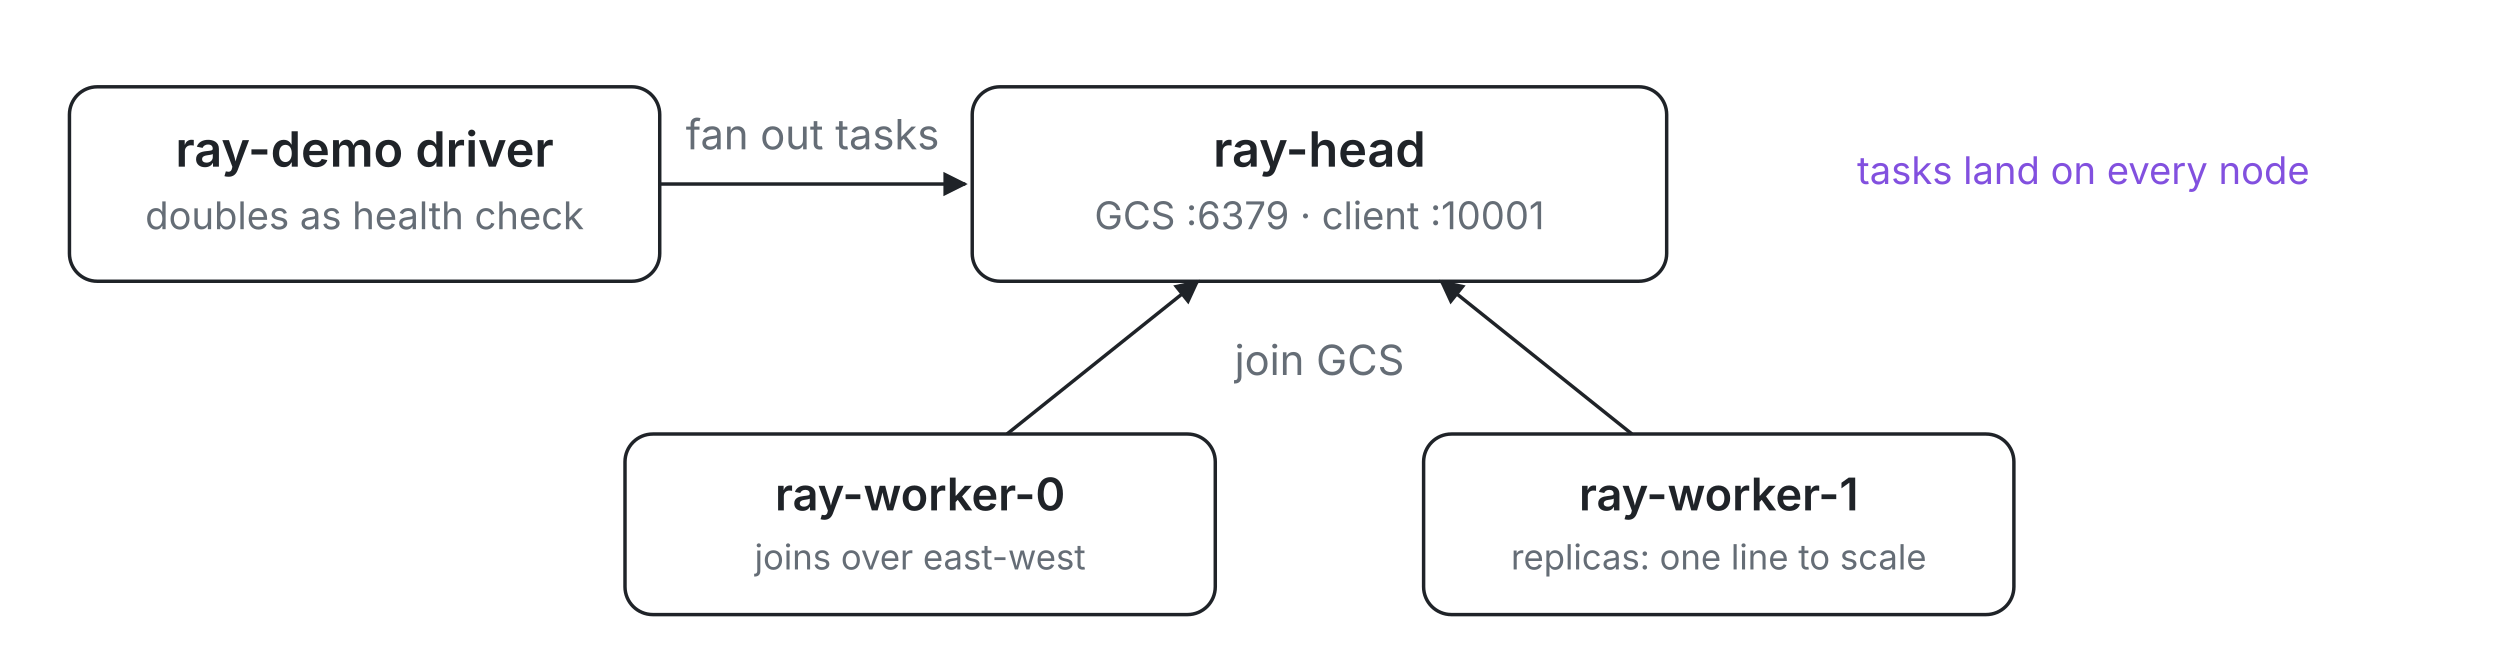
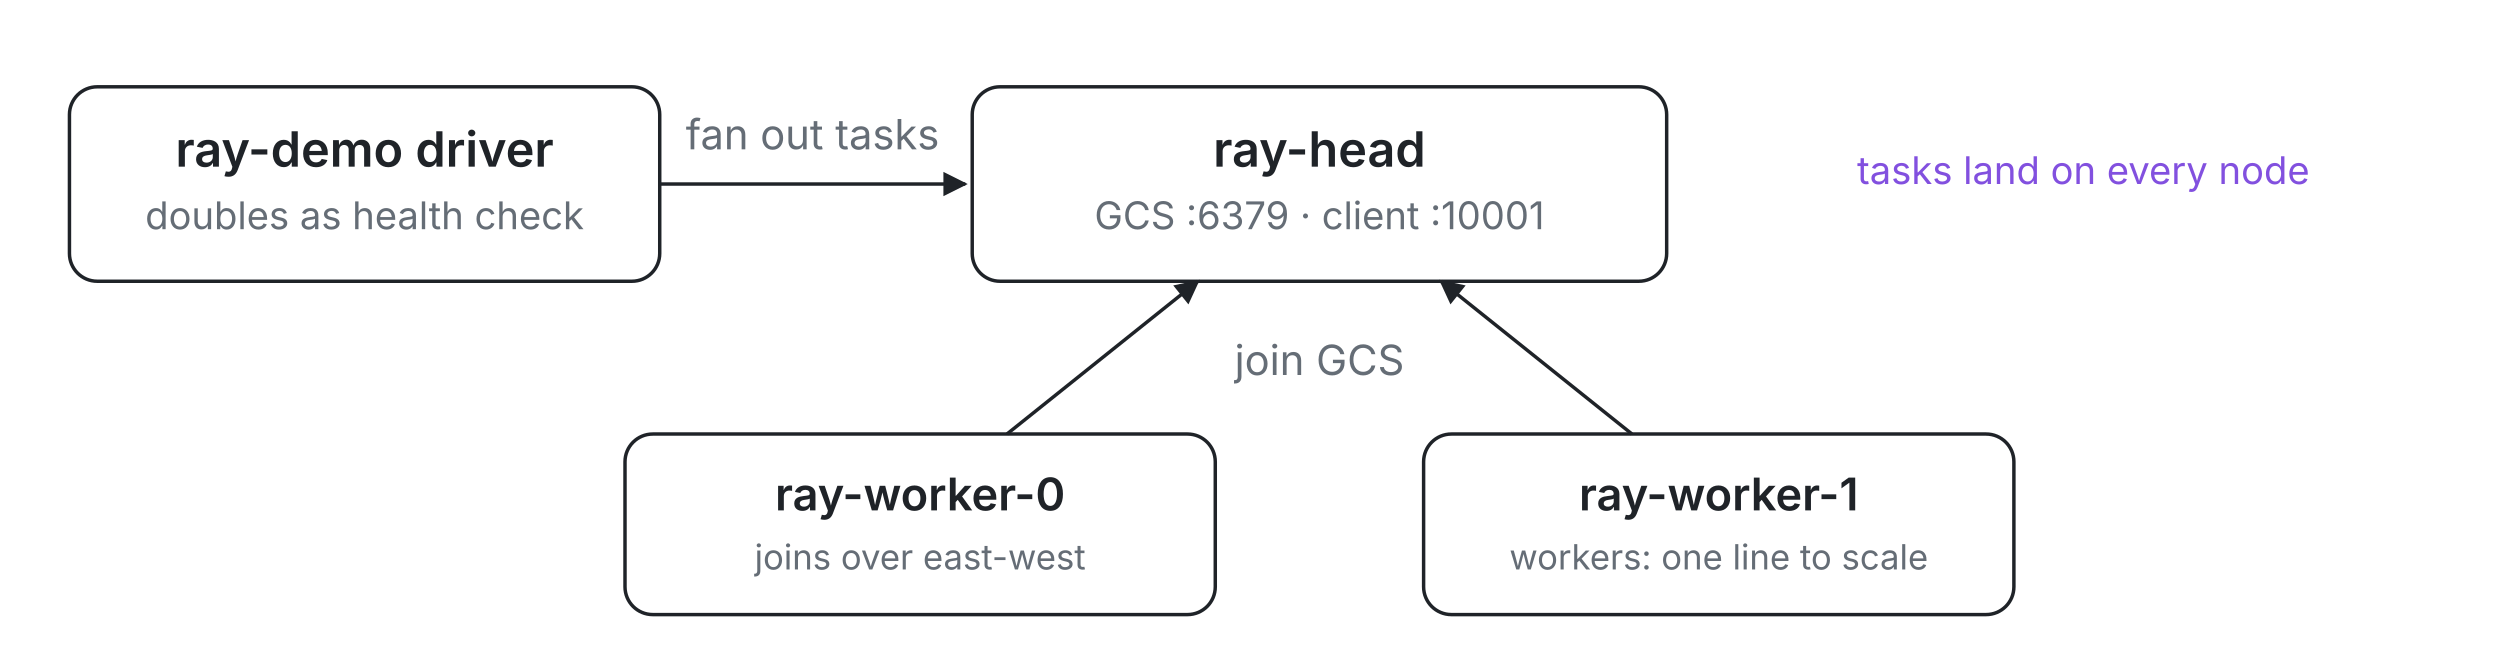
<svg xmlns="http://www.w3.org/2000/svg" viewBox="0 0 720 190" role="img" font-family="system-ui, -apple-system, 'Segoe UI', sans-serif">
  <style>
    svg { color: #1f2328; }
    .muted { fill: #656d76; }
    .accent { fill: #8250df; }
    text { fill: currentColor; }
    .box { stroke: currentColor; fill: none; }
    .edge { stroke: currentColor; fill: none; marker-end: url(#arrow); }
    @media (prefers-color-scheme: dark) {
      svg { color: #e6edf3; }
      .muted { fill: #8b949e; }
      .accent { fill: #a371f7; }
    }
  </style>
  <defs>
    <marker id="arrow" viewBox="0 0 10 10" refX="9" refY="5" markerWidth="7" markerHeight="7" orient="auto-start-reverse">
      <path d="M0,0 L10,5 L0,10 z" fill="currentColor" />
    </marker>
  </defs>
  <rect class="box" x="20" y="25" width="170" height="56" rx="8" />
  <text x="105" y="48" text-anchor="middle" font-size="14" font-weight="600">ray-demo driver</text>
  <text x="105" y="66" text-anchor="middle" font-size="11" class="muted">doubles as health check</text>
  <line class="edge" x1="190" y1="53" x2="278" y2="53" />
  <text x="234" y="43" text-anchor="middle" font-size="12" class="muted">fan out tasks</text>
  <rect class="box" x="280" y="25" width="200" height="56" rx="8" />
  <text x="380" y="48" text-anchor="middle" font-size="14" font-weight="600">ray-head</text>
  <text x="380" y="66" text-anchor="middle" font-size="11" class="muted">GCS :6379 · client :10001</text>
  <text x="600" y="53" text-anchor="middle" font-size="11" class="accent">tasks land on every node</text>
  <rect class="box" x="180" y="125" width="170" height="52" rx="8" />
  <text x="265" y="147" text-anchor="middle" font-size="13" font-weight="600">ray-worker-0</text>
  <text x="265" y="164" text-anchor="middle" font-size="10" class="muted">joins over east-west</text>
  <rect class="box" x="410" y="125" width="170" height="52" rx="8" />
  <text x="495" y="147" text-anchor="middle" font-size="13" font-weight="600">ray-worker-1</text>
-   <text x="495" y="164" text-anchor="middle" font-size="10" class="muted">replicas: one line to scale</text>
+   <text x="495" y="164" text-anchor="middle" font-size="10" class="muted">workers: one line to scale</text>
  <line class="edge" x1="290" y1="125" x2="345" y2="81" />
  <line class="edge" x1="470" y1="125" x2="415" y2="81" />
  <text x="380" y="108" text-anchor="middle" font-size="12" class="muted">join GCS</text>
</svg>
